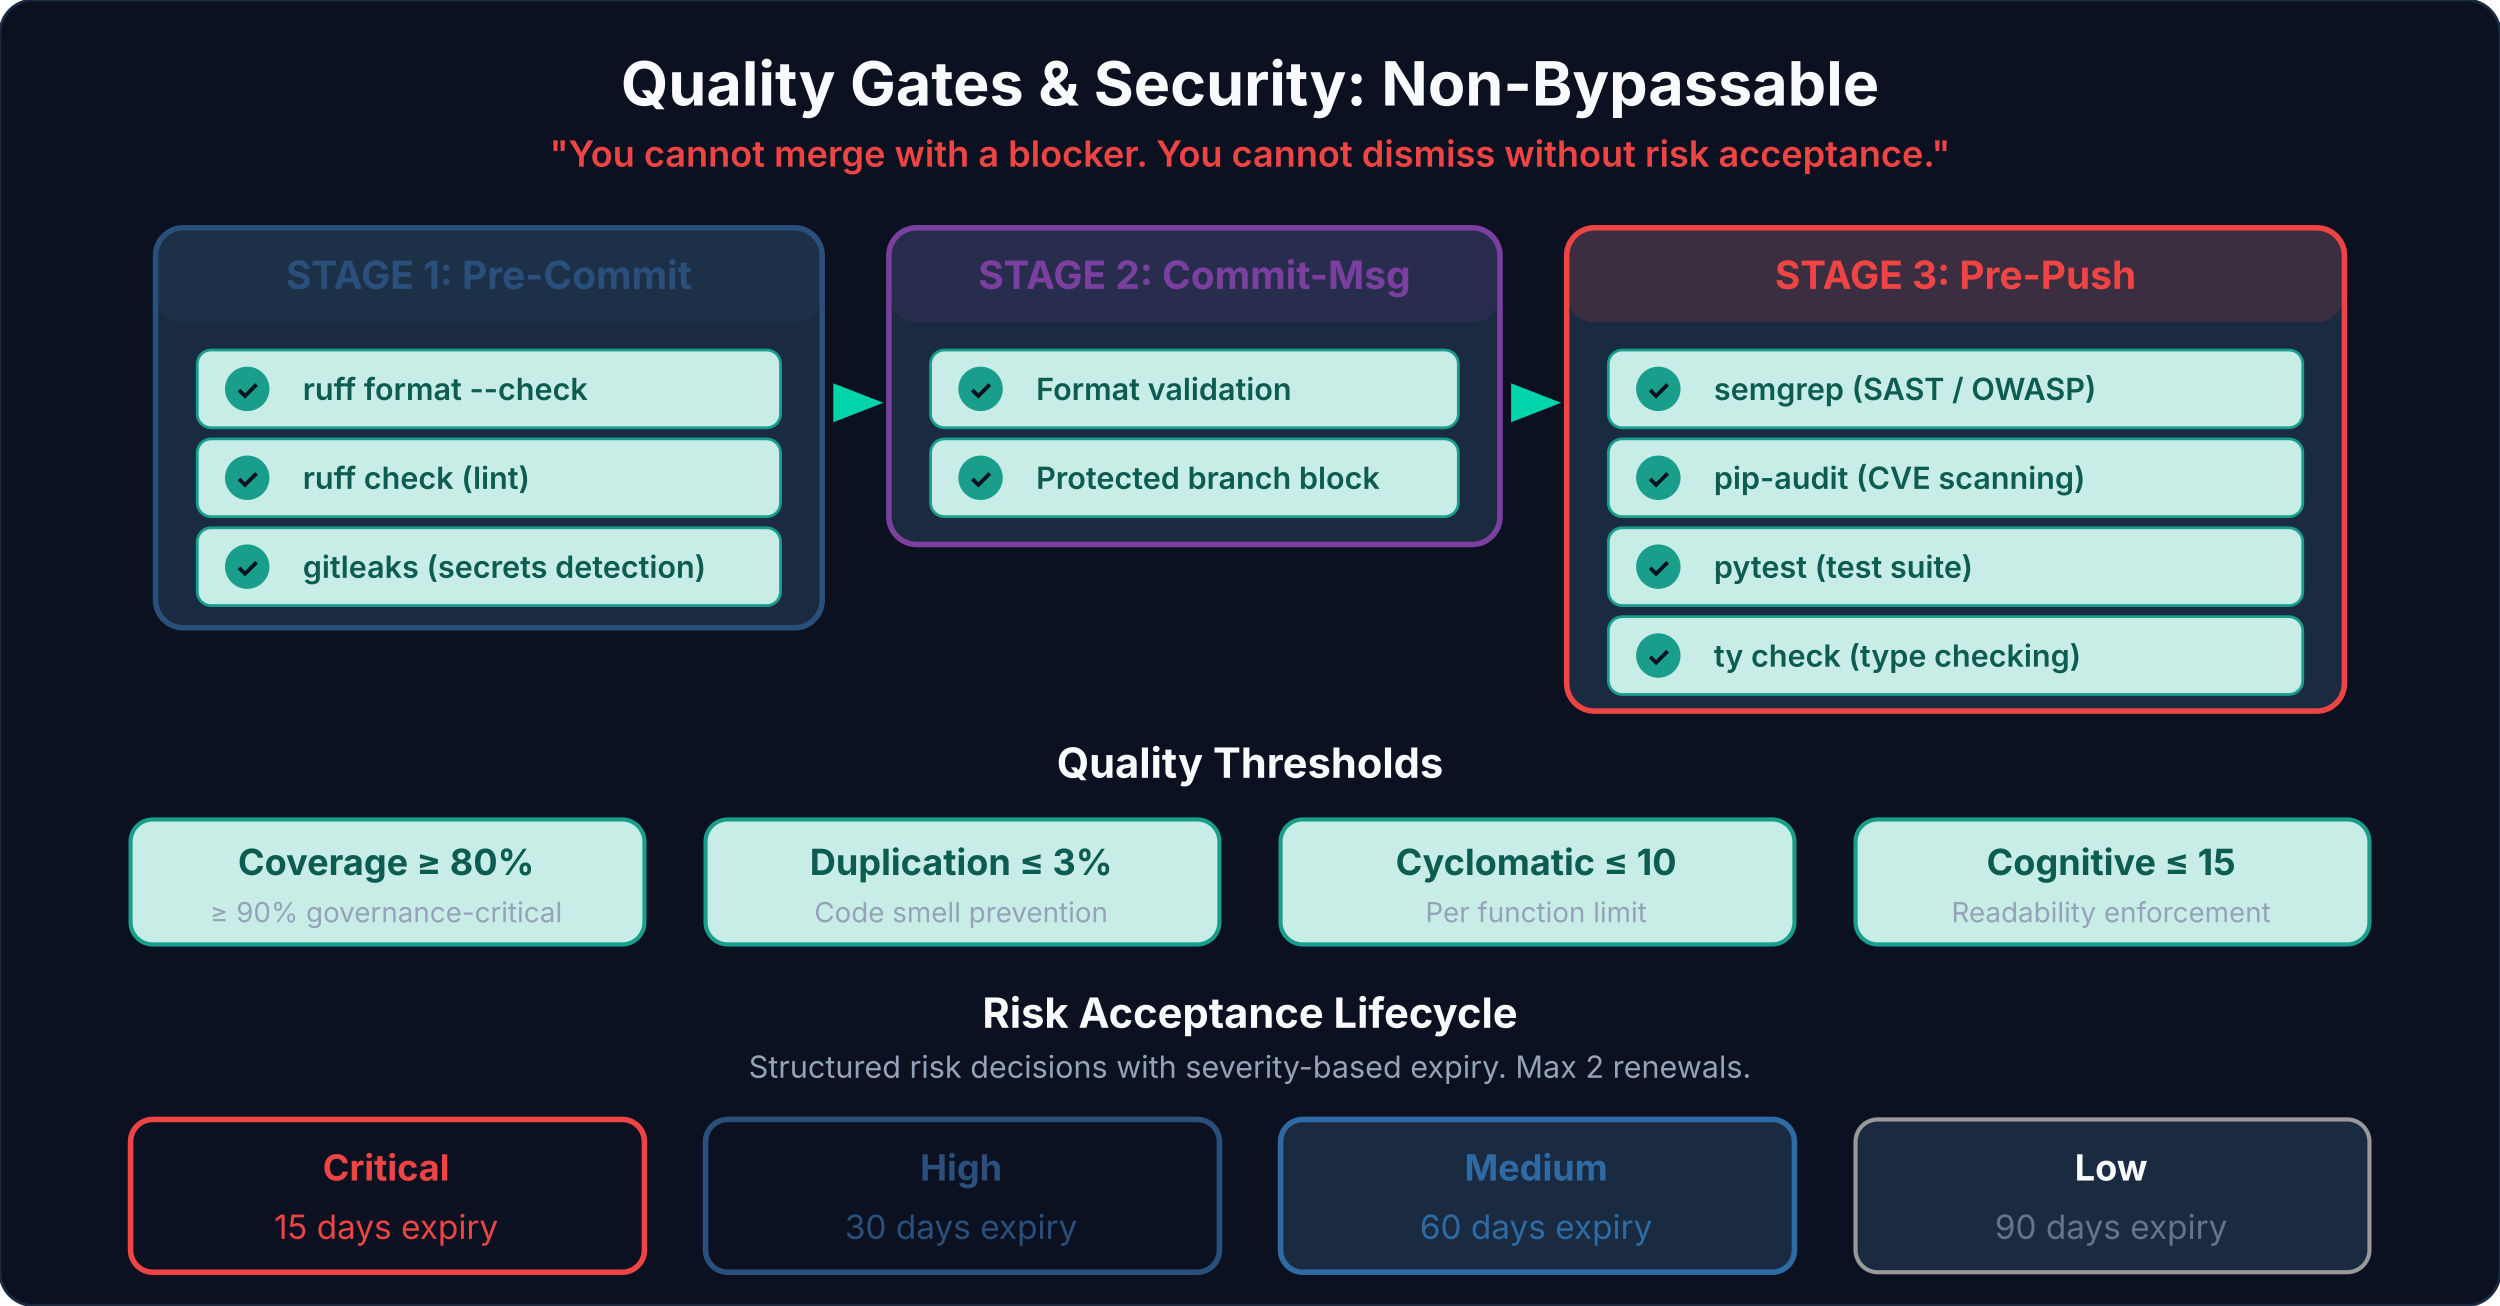
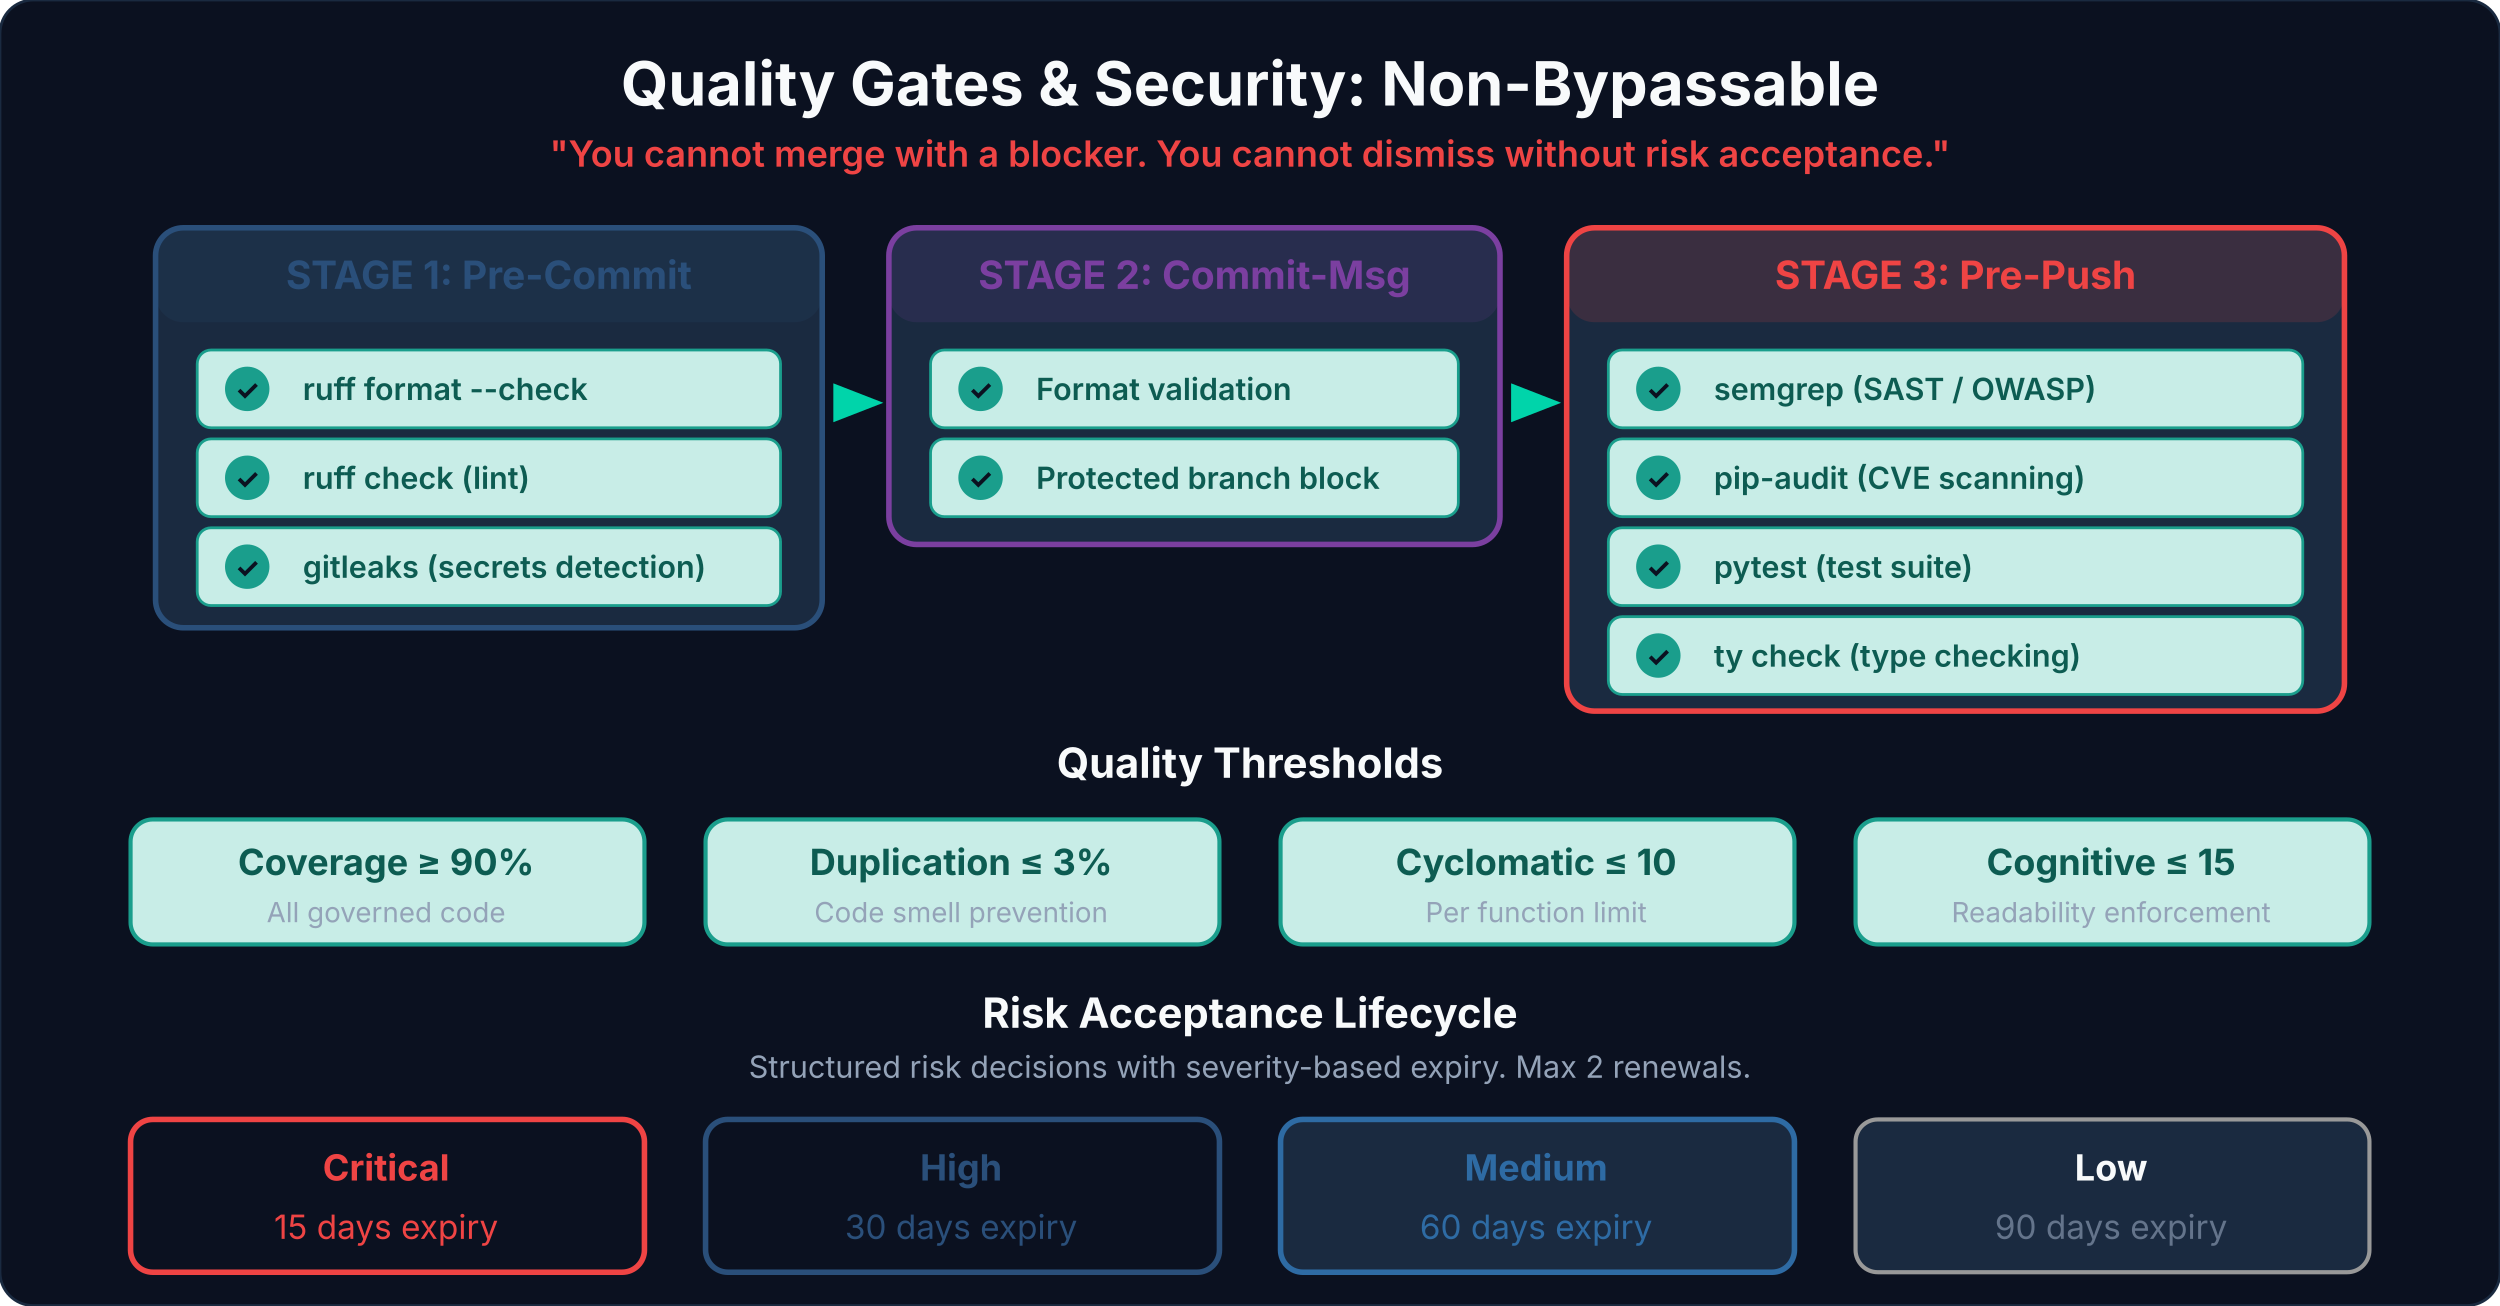
<svg xmlns="http://www.w3.org/2000/svg" viewBox="0 0 900 470" font-family="JetBrains Mono, Inter, sans-serif">
  <rect width="900" height="470" fill="#0B1120" rx="12" stroke="#1A2A40" stroke-width="1" />
  <text x="450" y="38" text-anchor="middle" fill="#F8FAFB" font-size="22" font-weight="700">Quality Gates &amp; Security: Non-Bypassable</text>
  <text x="450" y="60" text-anchor="middle" fill="#EF4444" font-size="13" font-weight="600">"You cannot merge with a blocker. You cannot dismiss without risk acceptance."</text>
  <rect x="56" y="82" width="240" height="144" rx="10" fill="#1A2A40" stroke="#2A4F7A" stroke-width="2" />
  <rect x="56" y="82" width="240" height="34" rx="10" fill="#2A4F7A" opacity="0.15" />
  <text x="176" y="104" text-anchor="middle" fill="#2A4F7A" font-size="14" font-weight="700">STAGE 1: Pre-Commit</text>
  <g transform="translate(71, 126)">
    <rect width="210" height="28" rx="5" fill="#c8ede7" stroke="#1a9e8c" stroke-width="1" />
    <circle cx="18" cy="14" r="8" fill="#1a9e8c" />
    <text x="18" y="18" text-anchor="middle" fill="#0B1120" font-size="10" font-weight="700">✓</text>
    <text x="38" y="18" fill="#0d5c52" font-size="11" font-weight="600">ruff format --check</text>
  </g>
  <g transform="translate(71, 158)">
    <rect width="210" height="28" rx="5" fill="#c8ede7" stroke="#1a9e8c" stroke-width="1" />
    <circle cx="18" cy="14" r="8" fill="#1a9e8c" />
    <text x="18" y="18" text-anchor="middle" fill="#0B1120" font-size="10" font-weight="700">✓</text>
    <text x="38" y="18" fill="#0d5c52" font-size="11" font-weight="600">ruff check (lint)</text>
  </g>
  <g transform="translate(71, 190)">
    <rect width="210" height="28" rx="5" fill="#c8ede7" stroke="#1a9e8c" stroke-width="1" />
    <circle cx="18" cy="14" r="8" fill="#1a9e8c" />
    <text x="18" y="18" text-anchor="middle" fill="#0B1120" font-size="10" font-weight="700">✓</text>
    <text x="38" y="18" fill="#0d5c52" font-size="11" font-weight="600">gitleaks (secrets detection)</text>
  </g>
  <polygon points="318,145 300,138 300,152" fill="#00D4AA" />
  <rect x="320" y="82" width="220" height="114" rx="10" fill="#1A2A40" stroke="#7b3fa0" stroke-width="2" />
  <rect x="320" y="82" width="220" height="34" rx="10" fill="#7b3fa0" opacity="0.15" />
  <text x="430" y="104" text-anchor="middle" fill="#7b3fa0" font-size="14" font-weight="700">STAGE 2: Commit-Msg</text>
  <g transform="translate(335, 126)">
    <rect width="190" height="28" rx="5" fill="#c8ede7" stroke="#1a9e8c" stroke-width="1" />
    <circle cx="18" cy="14" r="8" fill="#1a9e8c" />
    <text x="18" y="18" text-anchor="middle" fill="#0B1120" font-size="10" font-weight="700">✓</text>
    <text x="38" y="18" fill="#0d5c52" font-size="11" font-weight="600">Format validation</text>
  </g>
  <g transform="translate(335, 158)">
    <rect width="190" height="28" rx="5" fill="#c8ede7" stroke="#1a9e8c" stroke-width="1" />
    <circle cx="18" cy="14" r="8" fill="#1a9e8c" />
    <text x="18" y="18" text-anchor="middle" fill="#0B1120" font-size="10" font-weight="700">✓</text>
    <text x="38" y="18" fill="#0d5c52" font-size="11" font-weight="600">Protected branch block</text>
  </g>
  <polygon points="562,145 544,138 544,152" fill="#00D4AA" />
  <rect x="564" y="82" width="280" height="174" rx="10" fill="#1A2A40" stroke="#EF4444" stroke-width="2" />
  <rect x="564" y="82" width="280" height="34" rx="10" fill="#EF4444" opacity="0.15" />
  <text x="704" y="104" text-anchor="middle" fill="#EF4444" font-size="14" font-weight="700">STAGE 3: Pre-Push</text>
  <g transform="translate(579, 126)">
    <rect width="250" height="28" rx="5" fill="#c8ede7" stroke="#1a9e8c" stroke-width="1" />
    <circle cx="18" cy="14" r="8" fill="#1a9e8c" />
    <text x="18" y="18" text-anchor="middle" fill="#0B1120" font-size="10" font-weight="700">✓</text>
    <text x="38" y="18" fill="#0d5c52" font-size="11" font-weight="600">semgrep (SAST / OWASP)</text>
  </g>
  <g transform="translate(579, 158)">
    <rect width="250" height="28" rx="5" fill="#c8ede7" stroke="#1a9e8c" stroke-width="1" />
    <circle cx="18" cy="14" r="8" fill="#1a9e8c" />
    <text x="18" y="18" text-anchor="middle" fill="#0B1120" font-size="10" font-weight="700">✓</text>
    <text x="38" y="18" fill="#0d5c52" font-size="11" font-weight="600">pip-audit (CVE scanning)</text>
  </g>
  <g transform="translate(579, 190)">
    <rect width="250" height="28" rx="5" fill="#c8ede7" stroke="#1a9e8c" stroke-width="1" />
    <circle cx="18" cy="14" r="8" fill="#1a9e8c" />
    <text x="18" y="18" text-anchor="middle" fill="#0B1120" font-size="10" font-weight="700">✓</text>
    <text x="38" y="18" fill="#0d5c52" font-size="11" font-weight="600">pytest (test suite)</text>
  </g>
  <g transform="translate(579, 222)">
    <rect width="250" height="28" rx="5" fill="#c8ede7" stroke="#1a9e8c" stroke-width="1" />
    <circle cx="18" cy="14" r="8" fill="#1a9e8c" />
    <text x="18" y="18" text-anchor="middle" fill="#0B1120" font-size="10" font-weight="700">✓</text>
    <text x="38" y="18" fill="#0d5c52" font-size="11" font-weight="600">ty check (type checking)</text>
  </g>
  <text x="450" y="280" text-anchor="middle" fill="#F8FAFB" font-size="15" font-weight="700">Quality Thresholds</text>
  <rect x="47" y="295" width="185" height="45" rx="8" fill="#c8ede7" stroke="#1a9e8c" stroke-width="1.5" />
-   <text x="139" y="315" text-anchor="middle" fill="#0d5c52" font-size="13" font-weight="700">Coverage ≥ 80%</text>
-   <text x="139" y="332" text-anchor="middle" fill="#94A3B8" font-size="10">≥ 90% governance-critical</text>
+   <text x="139" y="315" text-anchor="middle" fill="#0d5c52" font-size="13" font-weight="700">Coverage ≥ 90%</text>
+   <text x="139" y="332" text-anchor="middle" fill="#94A3B8" font-size="10">All governed code</text>
  <rect x="254" y="295" width="185" height="45" rx="8" fill="#c8ede7" stroke="#1a9e8c" stroke-width="1.5" />
  <text x="346" y="315" text-anchor="middle" fill="#0d5c52" font-size="13" font-weight="700">Duplication ≤ 3%</text>
  <text x="346" y="332" text-anchor="middle" fill="#94A3B8" font-size="10">Code smell prevention</text>
  <rect x="461" y="295" width="185" height="45" rx="8" fill="#c8ede7" stroke="#1a9e8c" stroke-width="1.5" />
  <text x="553" y="315" text-anchor="middle" fill="#0d5c52" font-size="13" font-weight="700">Cyclomatic ≤ 10</text>
  <text x="553" y="332" text-anchor="middle" fill="#94A3B8" font-size="10">Per function limit</text>
  <rect x="668" y="295" width="185" height="45" rx="8" fill="#c8ede7" stroke="#1a9e8c" stroke-width="1.5" />
  <text x="760" y="315" text-anchor="middle" fill="#0d5c52" font-size="13" font-weight="700">Cognitive ≤ 15</text>
  <text x="760" y="332" text-anchor="middle" fill="#94A3B8" font-size="10">Readability enforcement</text>
  <text x="450" y="370" text-anchor="middle" fill="#F8FAFB" font-size="15" font-weight="700">Risk Acceptance Lifecycle</text>
  <text x="450" y="388" text-anchor="middle" fill="#94A3B8" font-size="11">Structured risk decisions with severity-based expiry. Max 2 renewals.</text>
  <rect x="47" y="403" width="185" height="55" rx="8" fill="#0B1120" stroke="#EF4444" stroke-width="2" />
  <text x="139" y="425" text-anchor="middle" fill="#EF4444" font-size="13" font-weight="700">Critical</text>
  <text x="139" y="446" text-anchor="middle" fill="#EF4444" font-size="12">15 days expiry</text>
  <rect x="254" y="403" width="185" height="55" rx="8" fill="#0B1120" stroke="#2A4F7A" stroke-width="2" />
  <text x="346" y="425" text-anchor="middle" fill="#2A4F7A" font-size="13" font-weight="700">High</text>
  <text x="346" y="446" text-anchor="middle" fill="#2A4F7A" font-size="12">30 days expiry</text>
  <rect x="461" y="403" width="185" height="55" rx="8" fill="#1A2A40" stroke="#2e6ba4" stroke-width="2" />
  <text x="553" y="425" text-anchor="middle" fill="#2e6ba4" font-size="13" font-weight="700">Medium</text>
  <text x="553" y="446" text-anchor="middle" fill="#2e6ba4" font-size="12">60 days expiry</text>
  <rect x="668" y="403" width="185" height="55" rx="8" fill="#1A2A40" stroke="#999999" stroke-width="1.5" />
  <text x="760" y="425" text-anchor="middle" fill="#F8FAFB" font-size="13" font-weight="700">Low</text>
  <text x="760" y="446" text-anchor="middle" fill="#64748B" font-size="12">90 days expiry</text>
</svg>
